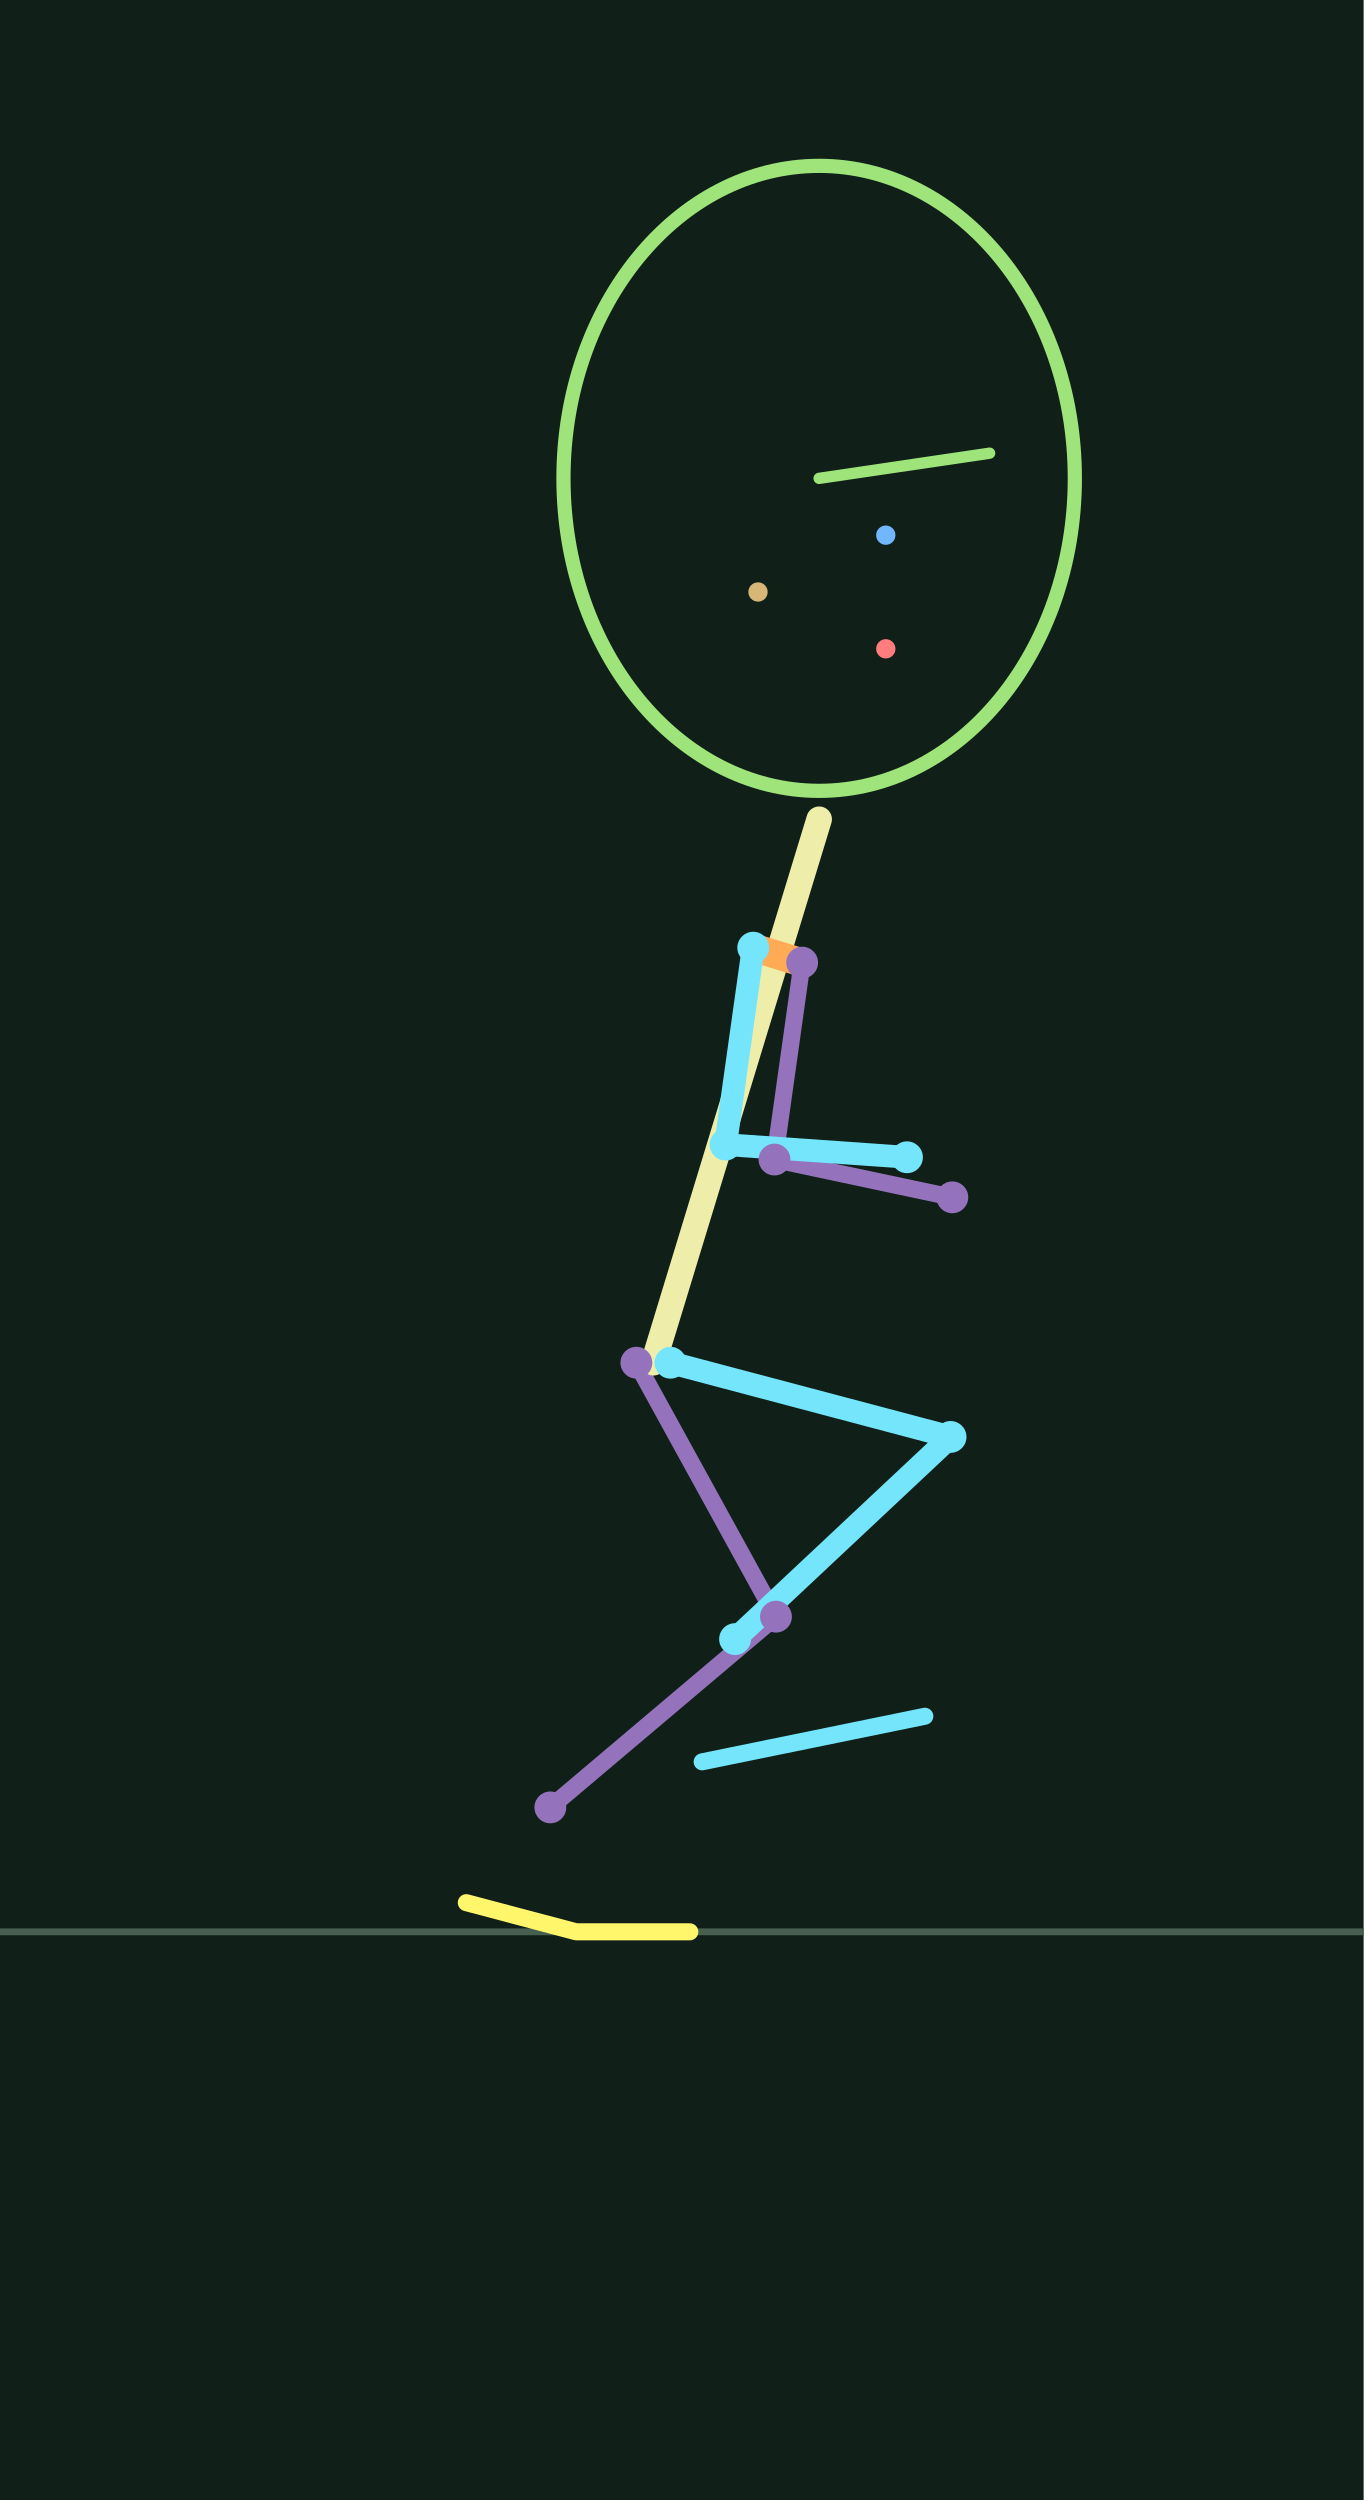
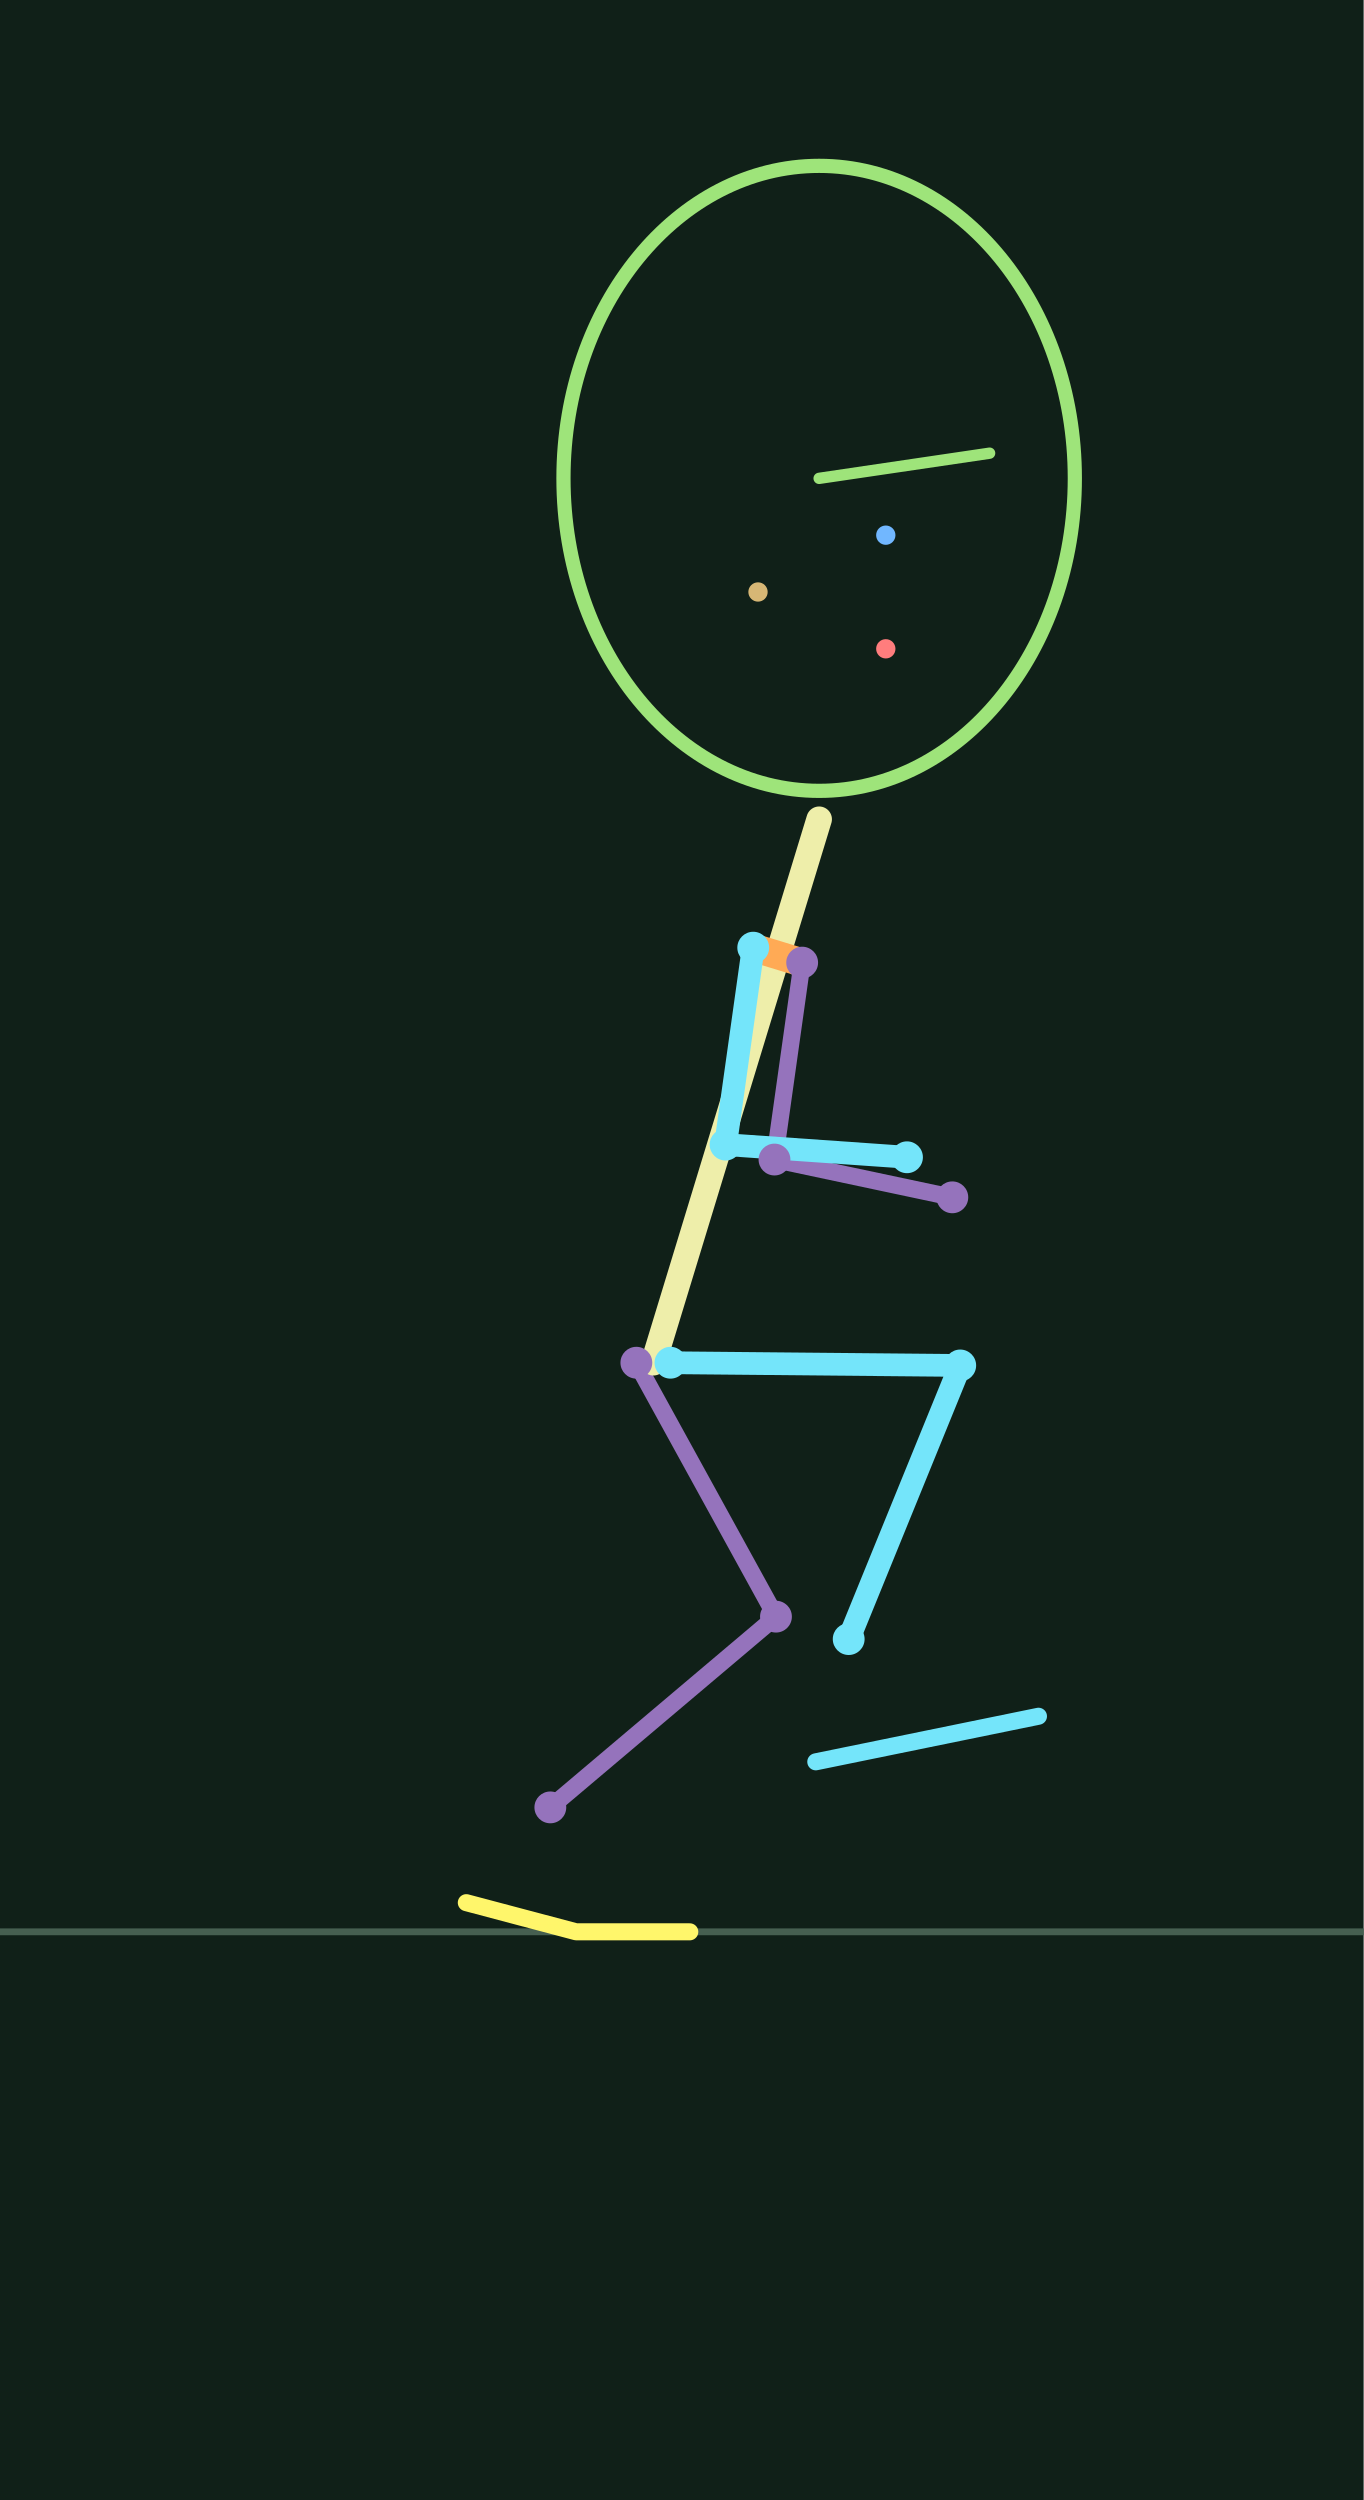
<svg xmlns="http://www.w3.org/2000/svg" width="240" height="440" viewBox="0 0 24 44">
  <rect width="100%" height="100%" fill="#102018" />
  <path d="M0 34H24" stroke="#465f50" stroke-width=".12" />
  <polyline points="11.200,23.984 13.657,28.453 9.686,31.810" fill="none" stroke="#9573bc" stroke-width="0.3" stroke-linecap="round" stroke-linejoin="round" />
  <polyline points="14.118,16.942 13.631,20.408 16.761,21.073" fill="none" stroke="#9573bc" stroke-width="0.3" stroke-linecap="round" stroke-linejoin="round" />
  <polyline points="11.500,23.984 14.417,14.419" fill="none" stroke="#eeeeaa" stroke-width="0.45" stroke-linecap="round" stroke-linejoin="round" />
  <polyline points="13.257,16.679 14.118,16.942" fill="none" stroke="#ffaa55" stroke-width="0.5" stroke-linecap="round" stroke-linejoin="round" />
-   <polyline points="11.800,23.984 16.730,25.290 12.937,28.848" fill="none" stroke="#74e5fa" stroke-width="0.4" stroke-linecap="round" stroke-linejoin="round" />
+   <polyline points="11.800,23.984 16.900,24.032 14.937,28.848" fill="none" stroke="#74e5fa" stroke-width="0.4" stroke-linecap="round" stroke-linejoin="round" />
  <polyline points="13.257,16.679 12.770,20.145 15.963,20.368" fill="none" stroke="#74e5fa" stroke-width="0.4" stroke-linecap="round" stroke-linejoin="round" />
-   <polyline points="12.358,31.008 14.318,30.607 16.277,30.206" fill="none" stroke="#74e5fa" stroke-width="0.3" stroke-linecap="round" stroke-linejoin="round" />
+   <polyline points="14.358,31.008 16.317,30.607 18.277,30.206" fill="none" stroke="#74e5fa" stroke-width="0.3" stroke-linecap="round" stroke-linejoin="round" />
  <polyline points="8.207,33.487 10.140,34.000 12.140,34.000" fill="none" stroke="#fff66b" stroke-width="0.3" stroke-linecap="round" stroke-linejoin="round" />
  <circle cx="11.800" cy="23.984" r=".28" fill="#74e5fa" />
-   <circle cx="16.730" cy="25.290" r=".28" fill="#74e5fa" />
-   <circle cx="12.937" cy="28.848" r=".28" fill="#74e5fa" />
+   <circle cx="16.900" cy="24.032" r=".28" fill="#74e5fa" />
+   <circle cx="14.937" cy="28.848" r=".28" fill="#74e5fa" />
  <circle cx="13.257" cy="16.679" r=".28" fill="#74e5fa" />
  <circle cx="12.770" cy="20.145" r=".28" fill="#74e5fa" />
  <circle cx="15.963" cy="20.368" r=".28" fill="#74e5fa" />
  <circle cx="11.200" cy="23.984" r=".28" fill="#9573bc" />
  <circle cx="13.657" cy="28.453" r=".28" fill="#9573bc" />
  <circle cx="9.686" cy="31.810" r=".28" fill="#9573bc" />
  <circle cx="14.118" cy="16.942" r=".28" fill="#9573bc" />
  <circle cx="13.631" cy="20.408" r=".28" fill="#9573bc" />
  <circle cx="16.761" cy="21.073" r=".28" fill="#9573bc" />
  <ellipse cx="14.417" cy="8.419" rx="4.5" ry="5.5" fill="none" stroke="#9ee47a" stroke-width=".25" />
  <circle cx="15.590" cy="9.419" r=".17" fill="#71b7ff" />
  <circle cx="15.590" cy="11.419" r=".17" fill="#ff7d7d" />
  <circle cx="13.341" cy="10.419" r=".17" fill="#d7b775" />
  <polyline points="14.417,8.419 17.417,7.976" fill="none" stroke="#9ee47a" stroke-width="0.2" stroke-linecap="round" stroke-linejoin="round" />
</svg>
